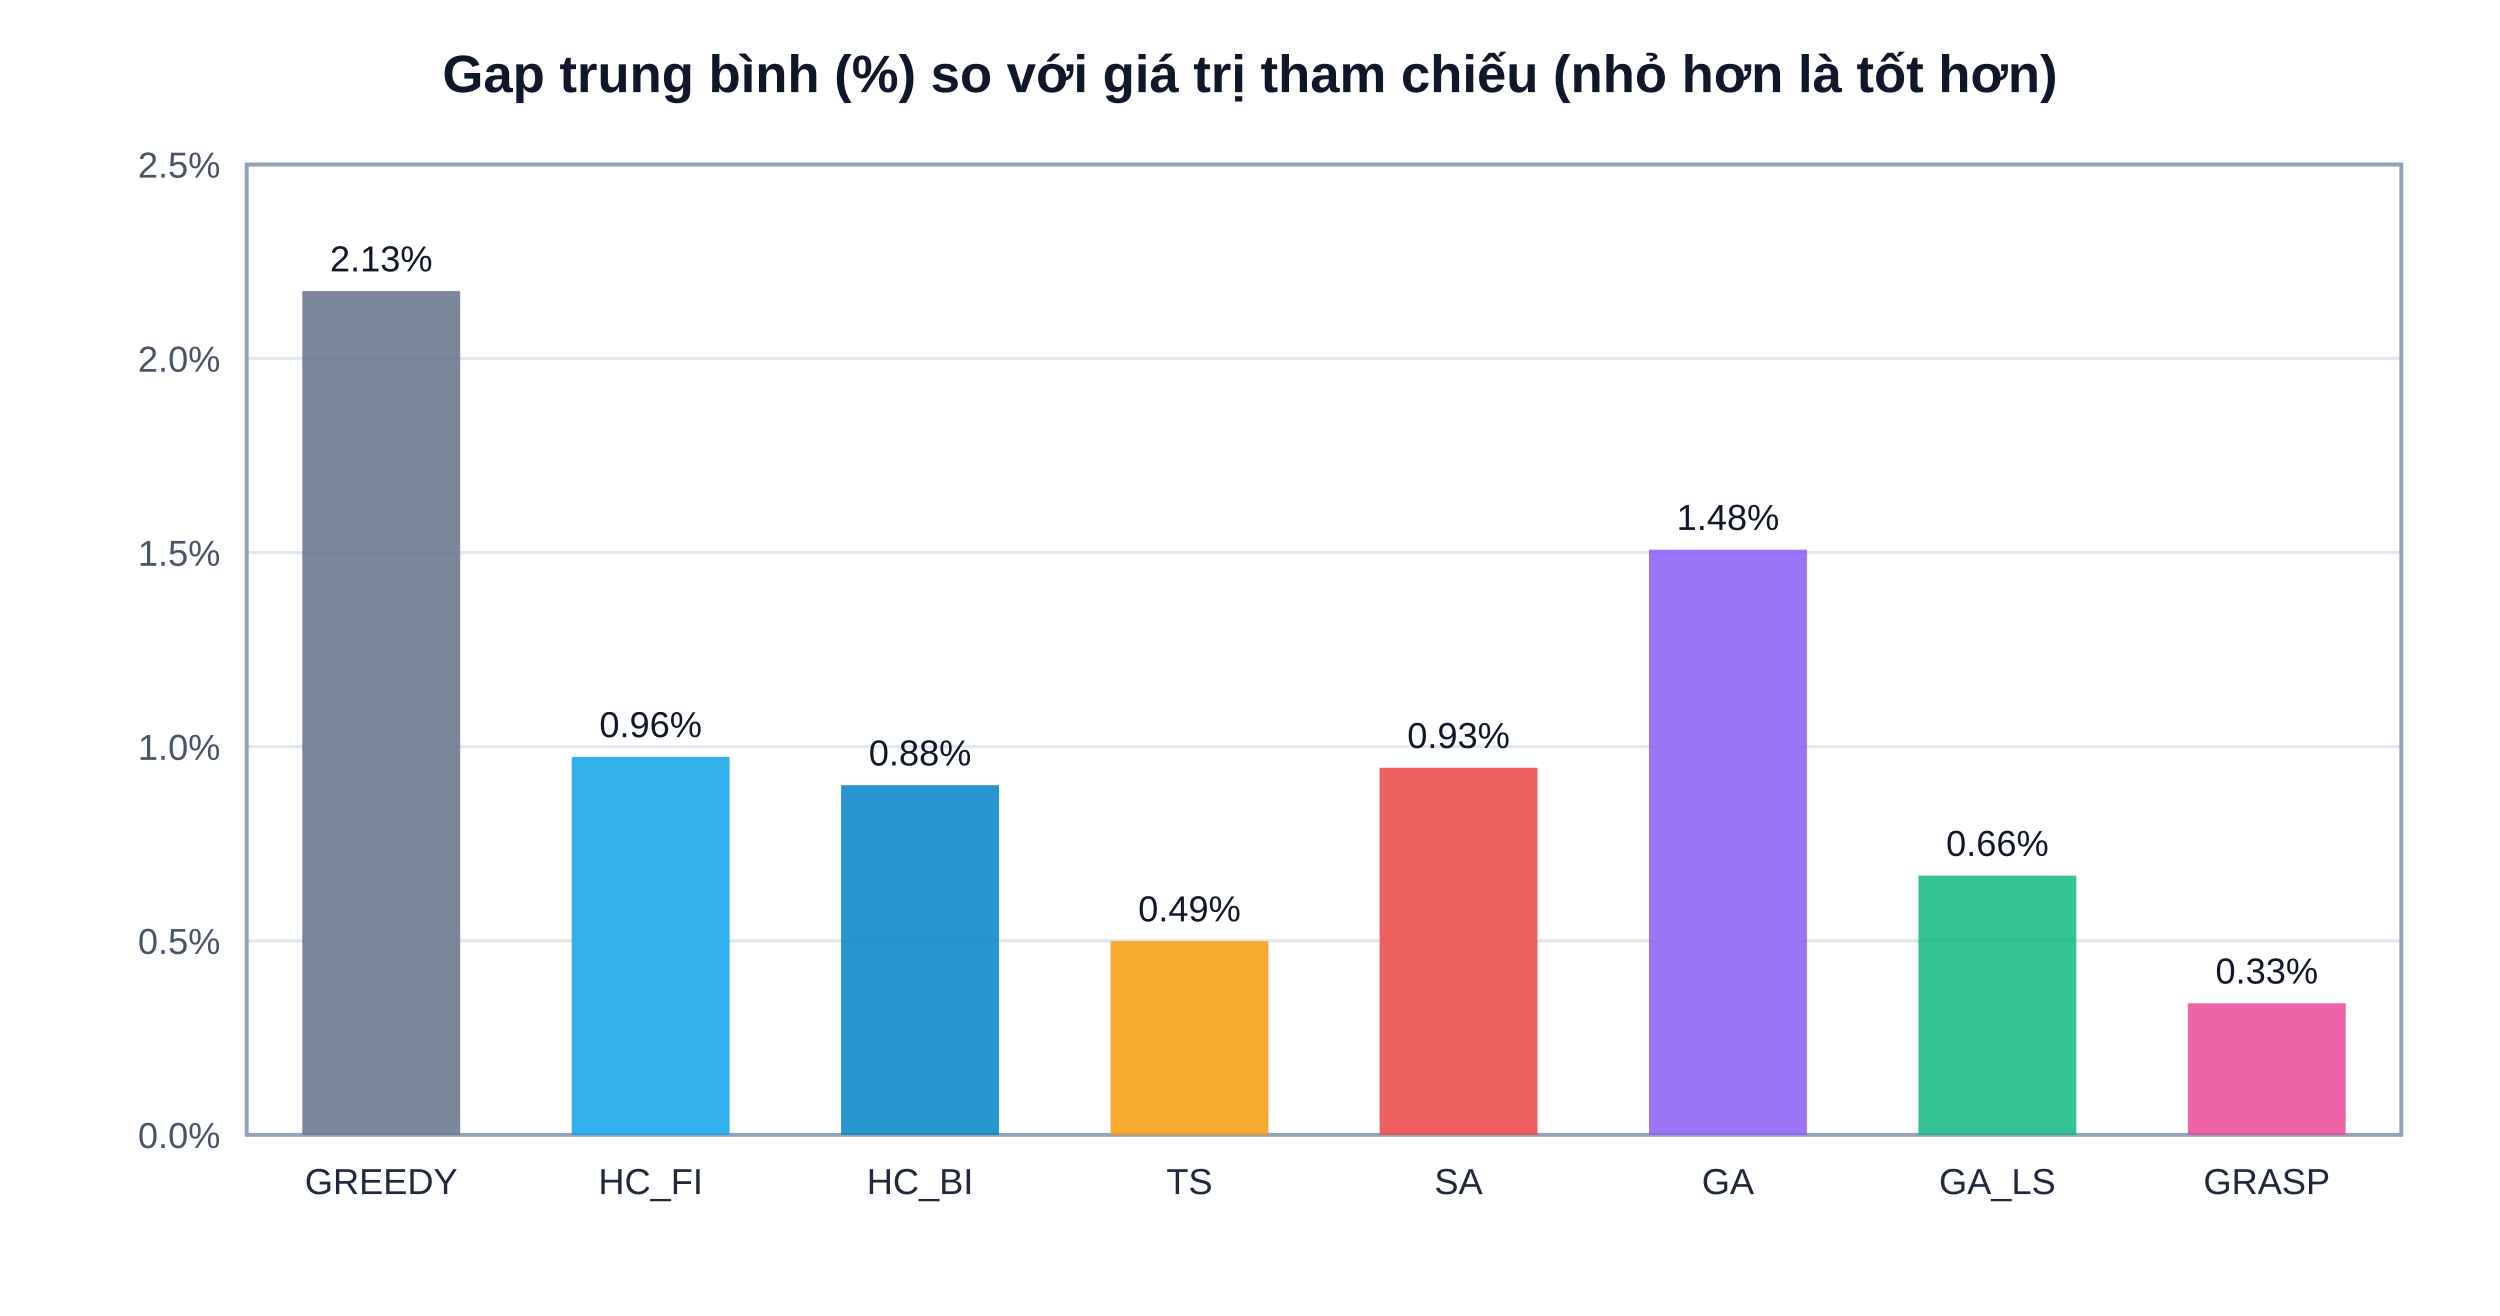
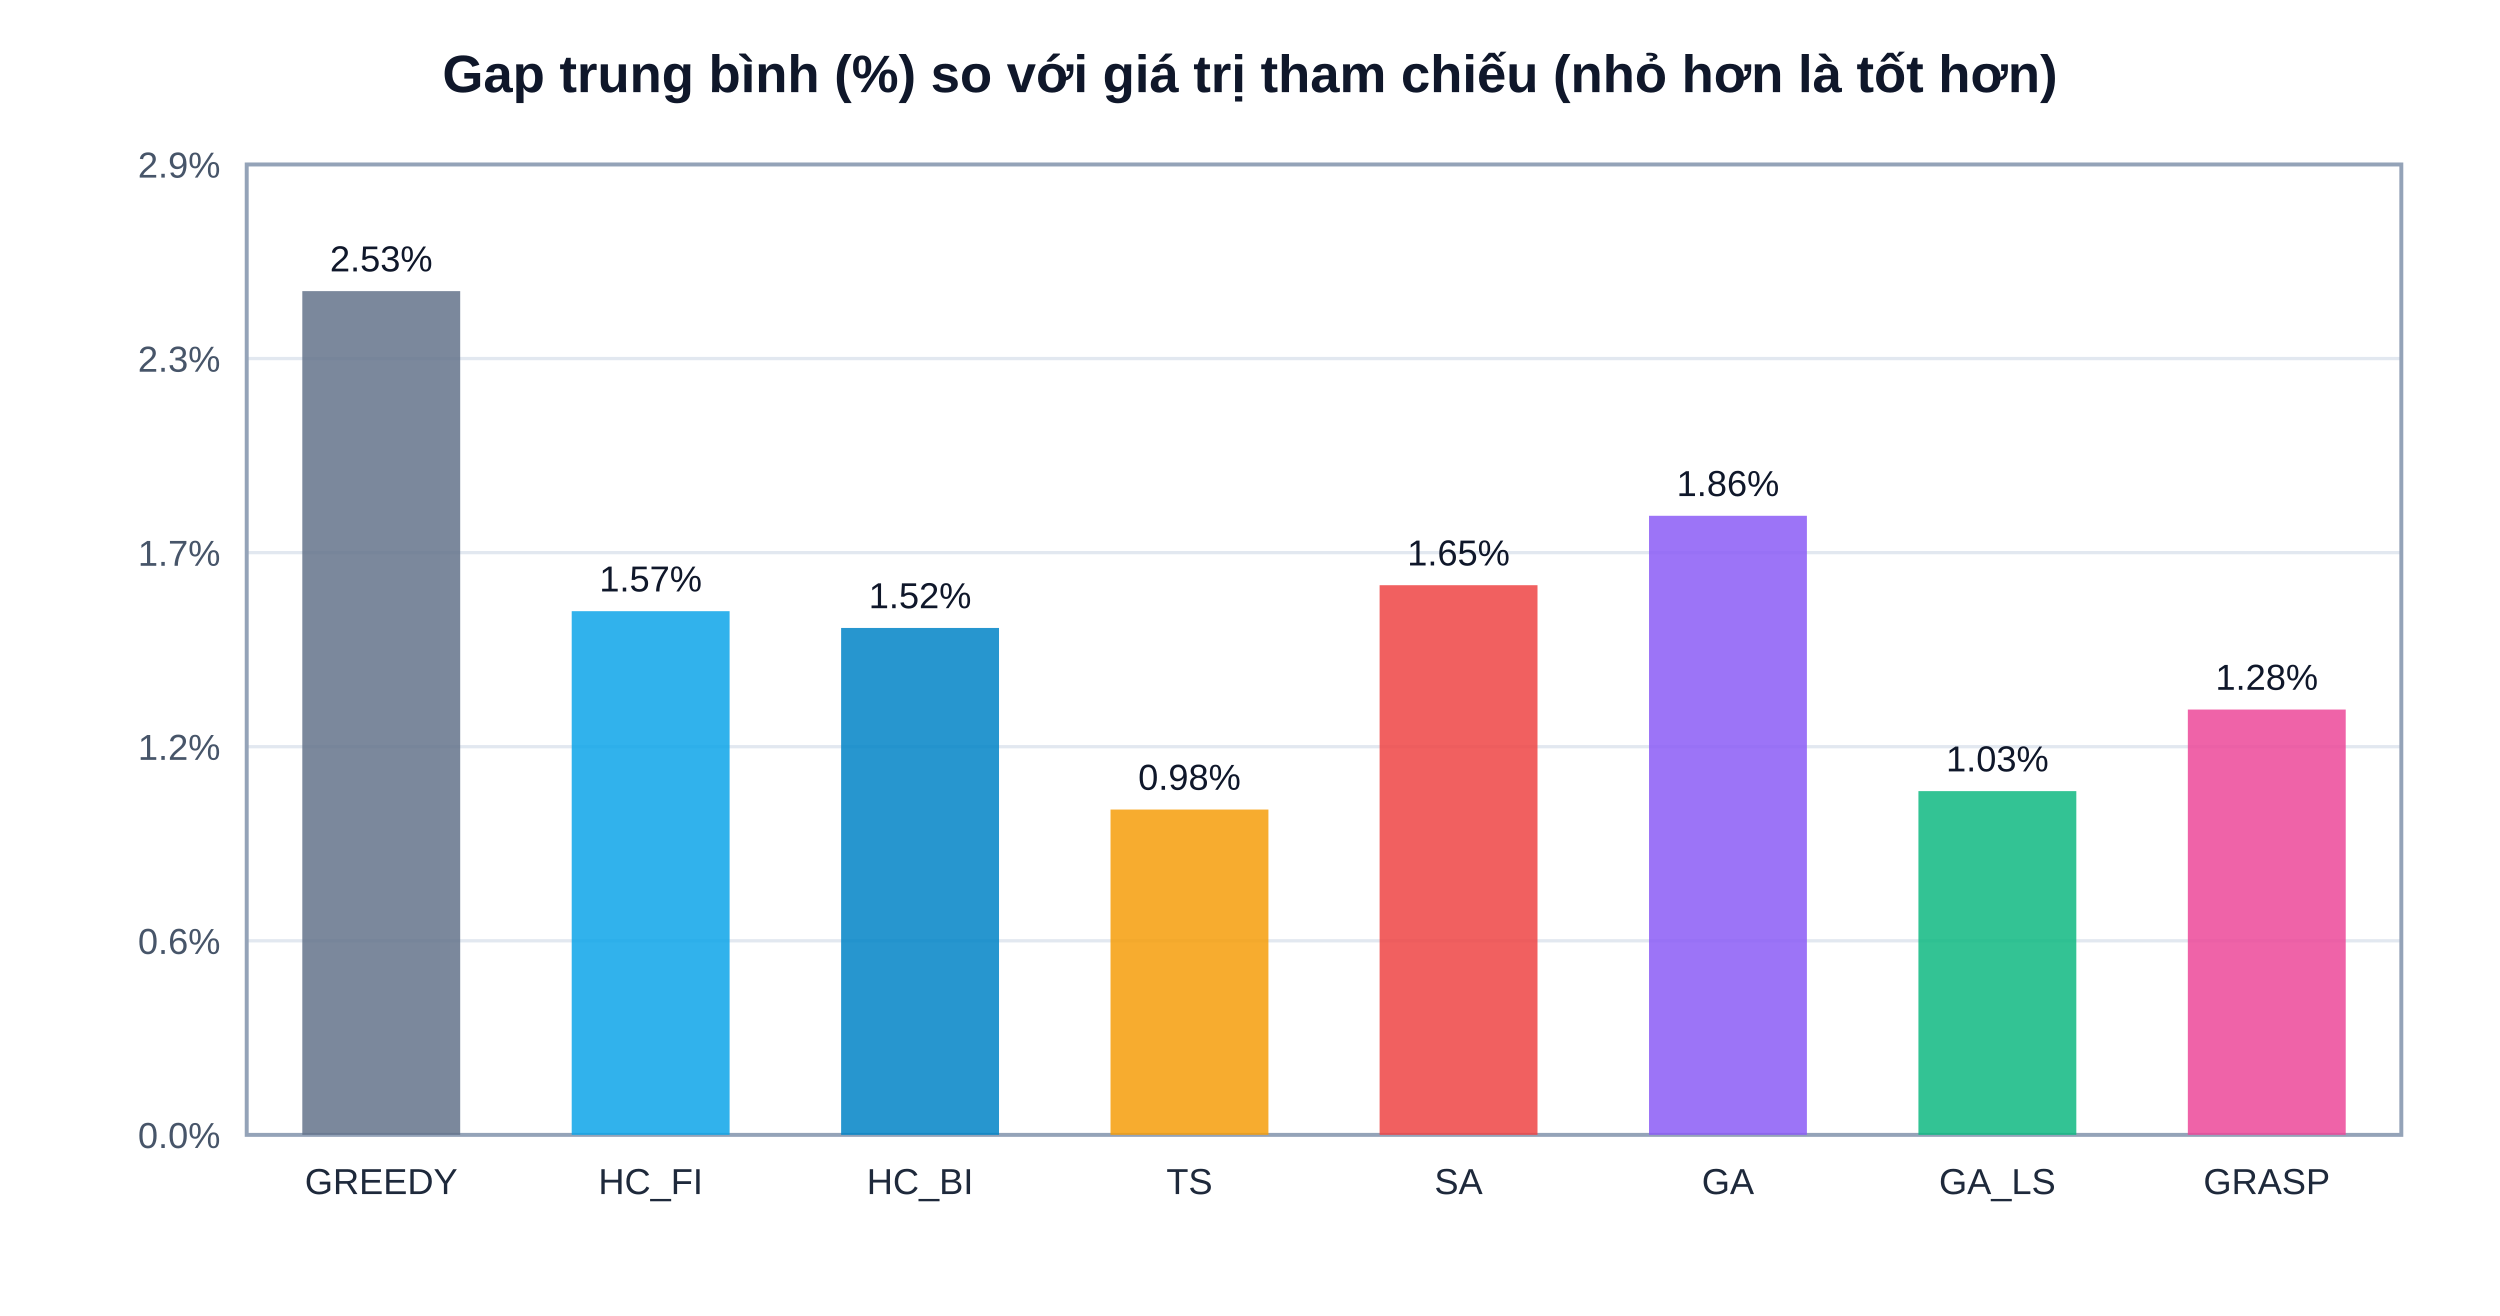
<svg xmlns="http://www.w3.org/2000/svg" width="760" height="400" viewBox="0 0 760 400" style="background:#ffffff;font-family:Segoe UI,Arial,sans-serif">
  <text x="380" y="28" text-anchor="middle" font-size="16" font-weight="bold" fill="#0f172a">Gap trung bình (%) so với giá trị tham chiếu (nhỏ hơn là tốt hơn)</text>
  <line x1="75" y1="345.0" x2="730" y2="345.0" stroke="#e2e8f0" stroke-width="1" />
  <text x="67" y="349.0" text-anchor="end" font-size="11" fill="#475569">0.0%</text>
  <line x1="75" y1="286.0" x2="730" y2="286.0" stroke="#e2e8f0" stroke-width="1" />
-   <text x="67" y="290.0" text-anchor="end" font-size="11" fill="#475569">0.5%</text>
+   <text x="67" y="290.0" text-anchor="end" font-size="11" fill="#475569">0.6%</text>
  <line x1="75" y1="227.0" x2="730" y2="227.0" stroke="#e2e8f0" stroke-width="1" />
-   <text x="67" y="231.0" text-anchor="end" font-size="11" fill="#475569">1.0%</text>
+   <text x="67" y="231.0" text-anchor="end" font-size="11" fill="#475569">1.2%</text>
  <line x1="75" y1="168.0" x2="730" y2="168.0" stroke="#e2e8f0" stroke-width="1" />
-   <text x="67" y="172.0" text-anchor="end" font-size="11" fill="#475569">1.5%</text>
+   <text x="67" y="172.0" text-anchor="end" font-size="11" fill="#475569">1.7%</text>
  <line x1="75" y1="109.0" x2="730" y2="109.0" stroke="#e2e8f0" stroke-width="1" />
-   <text x="67" y="113.0" text-anchor="end" font-size="11" fill="#475569">2.0%</text>
+   <text x="67" y="113.0" text-anchor="end" font-size="11" fill="#475569">2.3%</text>
  <line x1="75" y1="50.0" x2="730" y2="50.0" stroke="#e2e8f0" stroke-width="1" />
-   <text x="67" y="54.0" text-anchor="end" font-size="11" fill="#475569">2.5%</text>
+   <text x="67" y="54.0" text-anchor="end" font-size="11" fill="#475569">2.9%</text>
  <rect x="75" y="50" width="655" height="295" fill="none" stroke="#94a3b8" stroke-width="1.2" />
  <rect x="91.9" y="88.5" width="48.0" height="256.5" fill="#64748b" fill-opacity="0.85" />
-   <text x="115.9" y="82.5" text-anchor="middle" font-size="11" fill="#0f172a">2.13%</text>
+   <text x="115.9" y="82.5" text-anchor="middle" font-size="11" fill="#0f172a">2.53%</text>
  <text x="115.9" y="363" text-anchor="middle" font-size="11" fill="#1e293b">GREEDY</text>
-   <rect x="173.8" y="230.1" width="48.0" height="114.9" fill="#0ea5e9" fill-opacity="0.85" />
-   <text x="197.8" y="224.1" text-anchor="middle" font-size="11" fill="#0f172a">0.96%</text>
+   <rect x="173.8" y="185.8" width="48.0" height="159.2" fill="#0ea5e9" fill-opacity="0.85" />
+   <text x="197.8" y="179.8" text-anchor="middle" font-size="11" fill="#0f172a">1.57%</text>
  <text x="197.8" y="363" text-anchor="middle" font-size="11" fill="#1e293b">HC_FI</text>
-   <rect x="255.7" y="238.7" width="48.0" height="106.3" fill="#0284c7" fill-opacity="0.85" />
-   <text x="279.7" y="232.7" text-anchor="middle" font-size="11" fill="#0f172a">0.88%</text>
+   <rect x="255.7" y="190.9" width="48.0" height="154.1" fill="#0284c7" fill-opacity="0.85" />
+   <text x="279.7" y="184.9" text-anchor="middle" font-size="11" fill="#0f172a">1.52%</text>
  <text x="279.7" y="363" text-anchor="middle" font-size="11" fill="#1e293b">HC_BI</text>
-   <rect x="337.6" y="286.1" width="48.0" height="58.9" fill="#f59e0b" fill-opacity="0.85" />
-   <text x="361.6" y="280.1" text-anchor="middle" font-size="11" fill="#0f172a">0.49%</text>
+   <rect x="337.6" y="246.1" width="48.0" height="98.9" fill="#f59e0b" fill-opacity="0.85" />
+   <text x="361.6" y="240.1" text-anchor="middle" font-size="11" fill="#0f172a">0.98%</text>
  <text x="361.6" y="363" text-anchor="middle" font-size="11" fill="#1e293b">TS</text>
-   <rect x="419.4" y="233.4" width="48.0" height="111.6" fill="#ef4444" fill-opacity="0.85" />
-   <text x="443.4" y="227.4" text-anchor="middle" font-size="11" fill="#0f172a">0.93%</text>
+   <rect x="419.4" y="177.9" width="48.0" height="167.1" fill="#ef4444" fill-opacity="0.85" />
+   <text x="443.4" y="171.9" text-anchor="middle" font-size="11" fill="#0f172a">1.65%</text>
  <text x="443.4" y="363" text-anchor="middle" font-size="11" fill="#1e293b">SA</text>
-   <rect x="501.3" y="167.1" width="48.0" height="177.9" fill="#8b5cf6" fill-opacity="0.85" />
-   <text x="525.3" y="161.1" text-anchor="middle" font-size="11" fill="#0f172a">1.48%</text>
+   <rect x="501.3" y="156.8" width="48.0" height="188.2" fill="#8b5cf6" fill-opacity="0.85" />
+   <text x="525.3" y="150.8" text-anchor="middle" font-size="11" fill="#0f172a">1.86%</text>
  <text x="525.3" y="363" text-anchor="middle" font-size="11" fill="#1e293b">GA</text>
-   <rect x="583.2" y="266.2" width="48.0" height="78.8" fill="#10b981" fill-opacity="0.85" />
-   <text x="607.2" y="260.2" text-anchor="middle" font-size="11" fill="#0f172a">0.66%</text>
+   <rect x="583.2" y="240.5" width="48.0" height="104.5" fill="#10b981" fill-opacity="0.85" />
+   <text x="607.2" y="234.5" text-anchor="middle" font-size="11" fill="#0f172a">1.03%</text>
  <text x="607.2" y="363" text-anchor="middle" font-size="11" fill="#1e293b">GA_LS</text>
-   <rect x="665.1" y="305.0" width="48.0" height="40.0" fill="#ec4899" fill-opacity="0.85" />
-   <text x="689.1" y="299.0" text-anchor="middle" font-size="11" fill="#0f172a">0.33%</text>
+   <rect x="665.1" y="215.7" width="48.0" height="129.3" fill="#ec4899" fill-opacity="0.85" />
+   <text x="689.1" y="209.7" text-anchor="middle" font-size="11" fill="#0f172a">1.28%</text>
  <text x="689.1" y="363" text-anchor="middle" font-size="11" fill="#1e293b">GRASP</text>
</svg>
